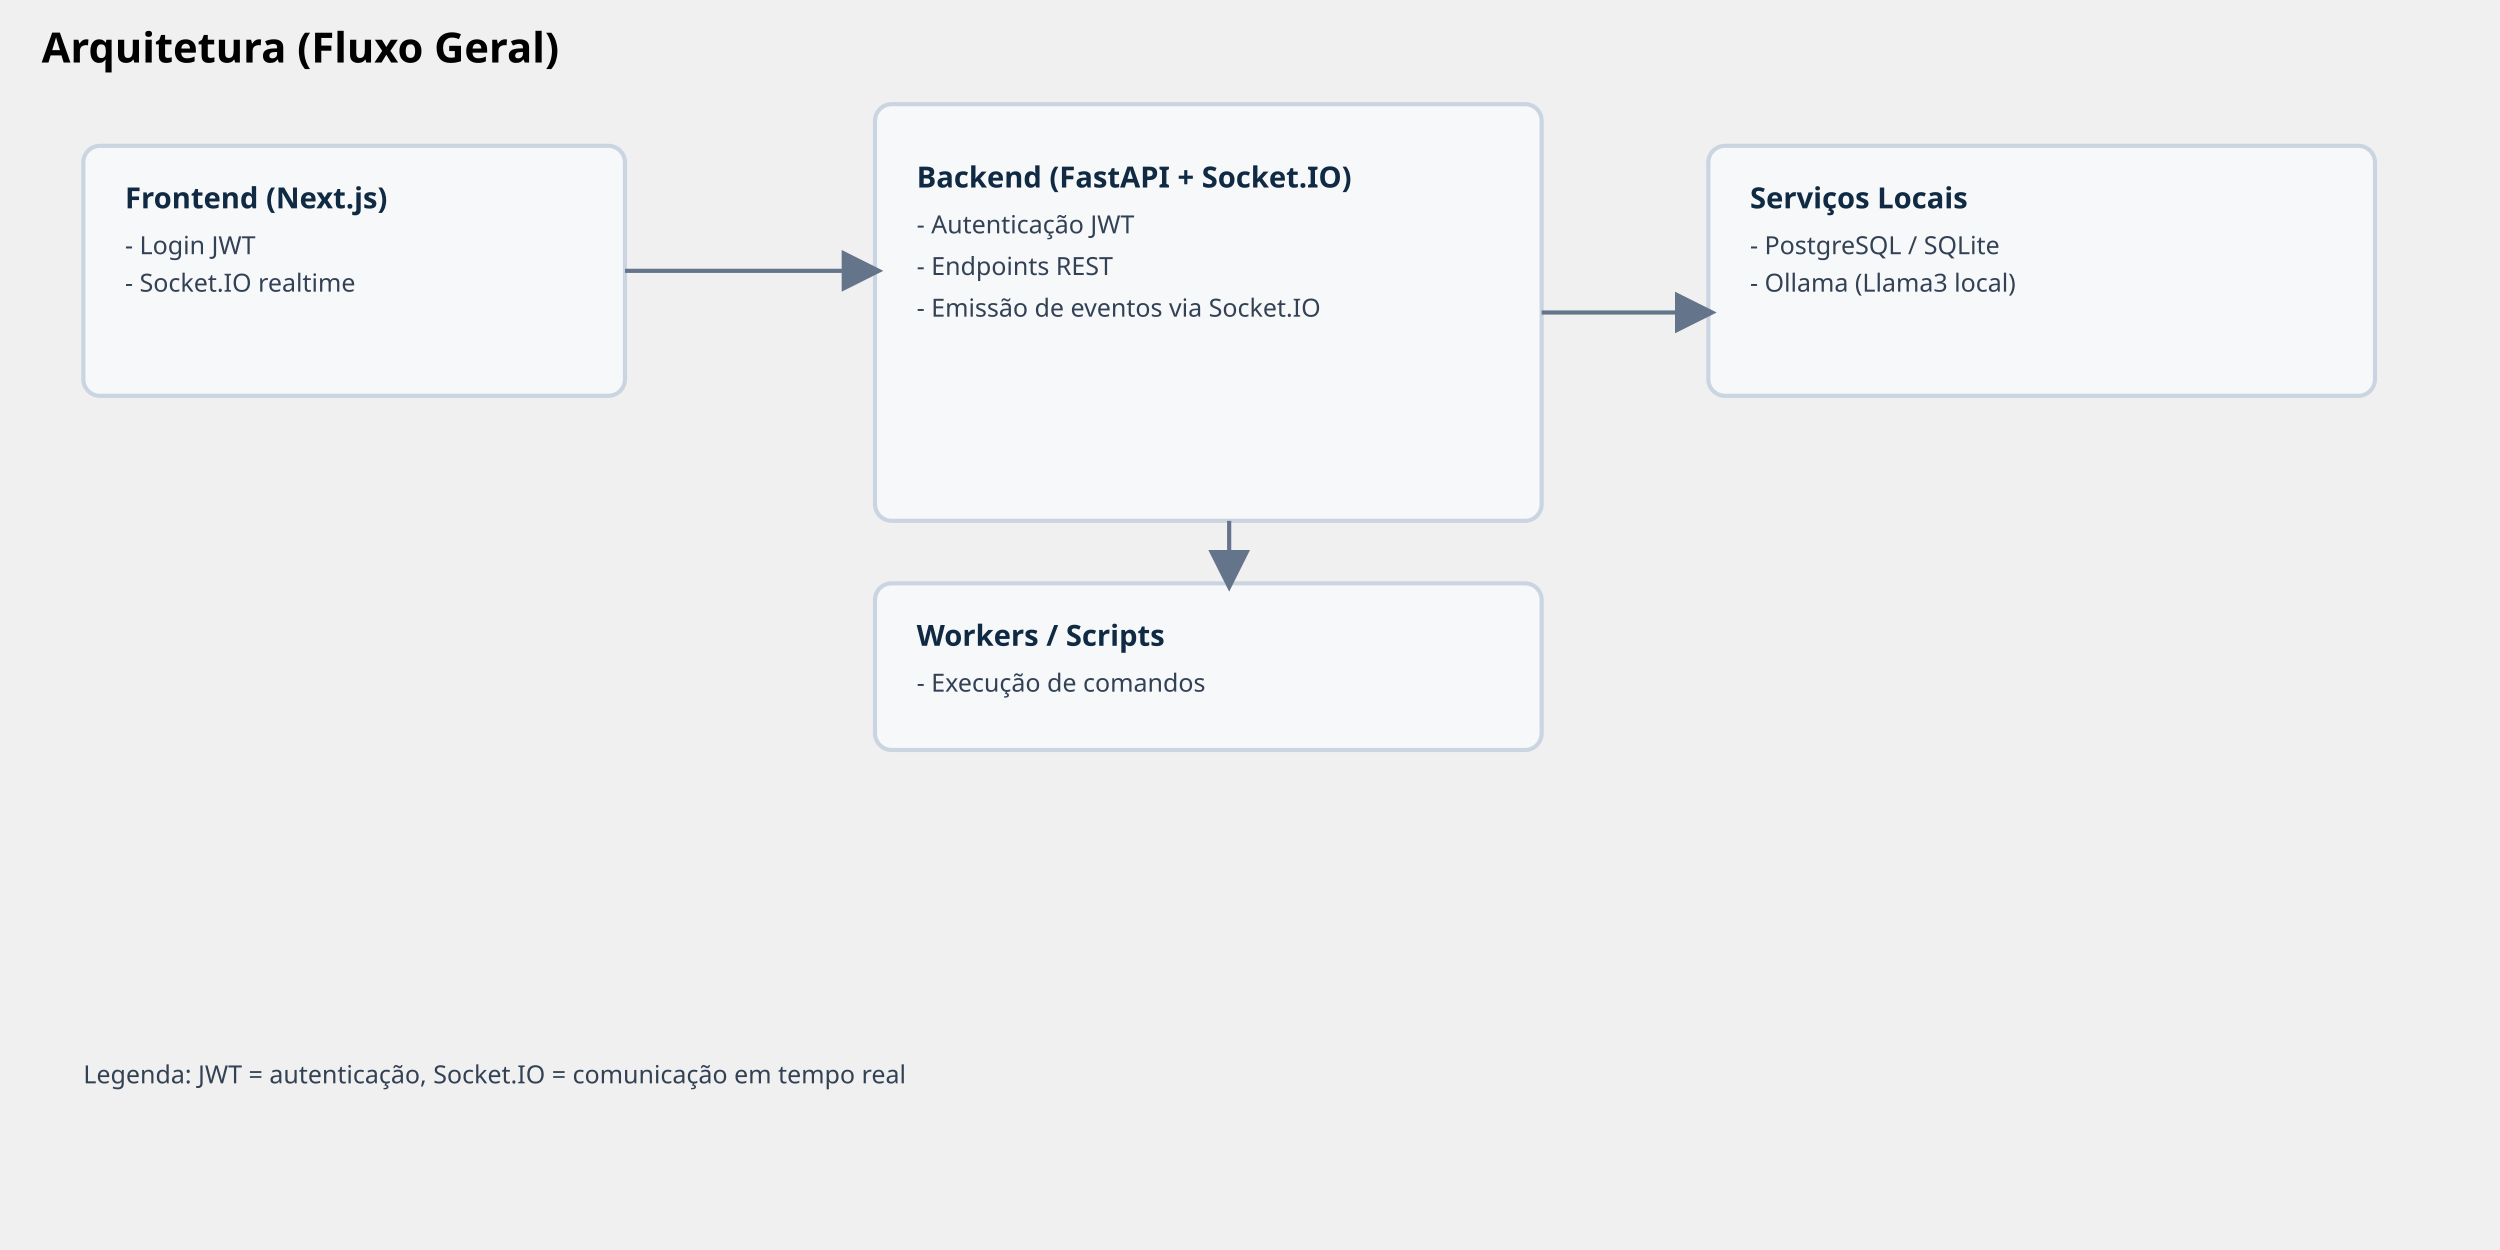
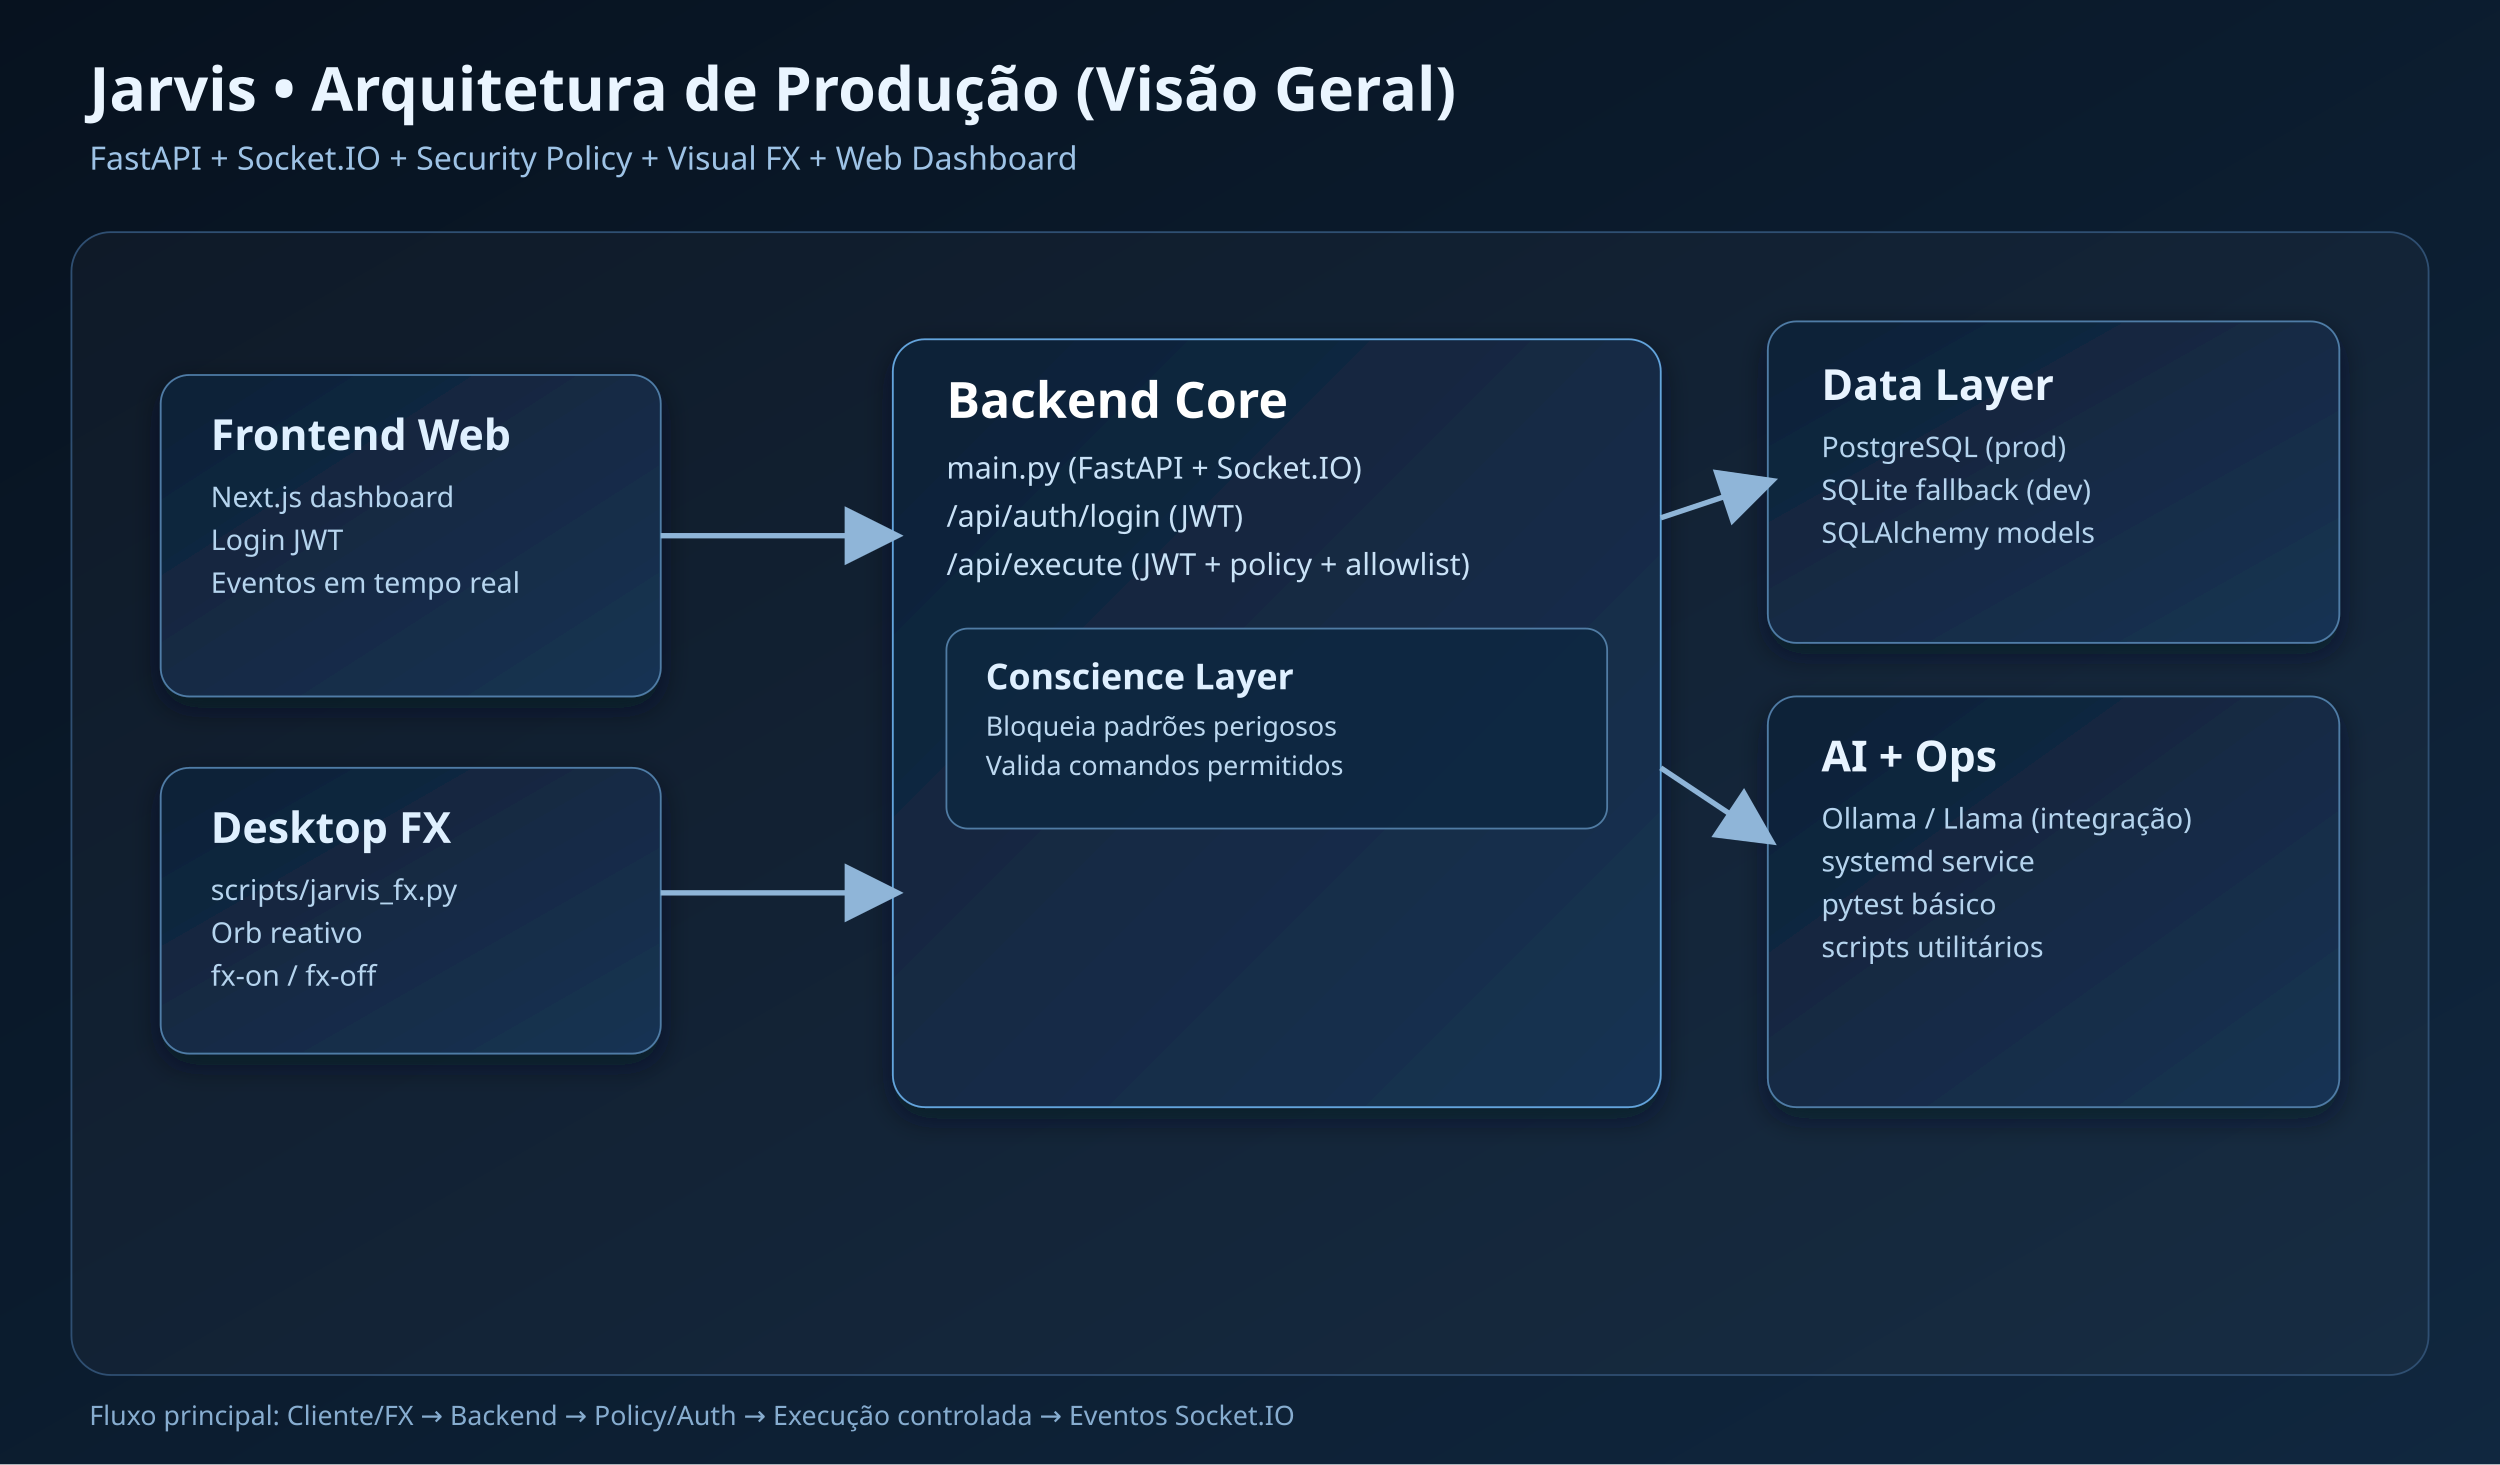
- <svg xmlns="http://www.w3.org/2000/svg" width="1200" height="600" viewBox="0 0 1200 600">
-   <style>
-     .title{font: 700 20px/1.2 sans-serif}
-     .node{fill:#f6f8fa;stroke:#cbd5e1;stroke-width:2;rx:8}
-     .text{font:600 14px/1.2 sans-serif;fill:#102a43}
-     .sub{font:400 12px/1.2 sans-serif;fill:#334155}
-     .arrow{stroke:#64748b;stroke-width:2;marker-end:url(#arrow)}
-   </style>
+ <svg xmlns="http://www.w3.org/2000/svg" width="1400" height="820" viewBox="0 0 1400 820" role="img" aria-labelledby="title desc">
  <defs>
-     <marker id="arrow" markerWidth="10" markerHeight="10" refX="8" refY="5" orient="auto">
-       <path d="M0,0 L10,5 L0,10 z" fill="#64748b" />
+     <linearGradient id="bg" x1="0" x2="1" y1="0" y2="1">
+       <stop offset="0%" stop-color="#07121f" />
+       <stop offset="100%" stop-color="#10273f" />
+     </linearGradient>
+     <linearGradient id="panel" x1="0" x2="1" y1="0" y2="1">
+       <stop offset="0%" stop-color="#0f2136" />
+       <stop offset="100%" stop-color="#173353" />
+     </linearGradient>
+     <marker id="arrow" markerWidth="11" markerHeight="11" refX="9" refY="5.5" orient="auto">
+       <path d="M0,0 L11,5.5 L0,11 z" fill="#8fb5d8" />
    </marker>
+     <filter id="shadow" x="-20%" y="-20%" width="140%" height="140%">
+       <feDropShadow dx="0" dy="6" stdDeviation="8" flood-color="#02101c" flood-opacity="0.55" />
+     </filter>
  </defs>
-   <text x="20" y="30" class="title">Arquitetura (Fluxo Geral)</text>
-   <rect x="40" y="70" width="260" height="120" class="node" />
-   <text x="60" y="100" class="text">Frontend (Next.js)</text>
-   <text x="60" y="122" class="sub">- Login JWT</text>
-   <text x="60" y="140" class="sub">- Socket.IO realtime</text>
-   <rect x="420" y="50" width="320" height="200" class="node" />
-   <text x="440" y="90" class="text">Backend (FastAPI + Socket.IO)</text>
-   <text x="440" y="112" class="sub">- Autenticação JWT</text>
-   <text x="440" y="132" class="sub">- Endpoints REST</text>
-   <text x="440" y="152" class="sub">- Emissão de eventos via Socket.IO</text>
-   <rect x="820" y="70" width="320" height="120" class="node" />
-   <text x="840" y="100" class="text">Serviços Locais</text>
-   <text x="840" y="122" class="sub">- PostgreSQL / SQLite</text>
-   <text x="840" y="140" class="sub">- Ollama (Llama3 local)</text>
-   <line x1="300" y1="130" x2="420" y2="130" class="arrow" />
-   <line x1="740" y1="150" x2="820" y2="150" class="arrow" />
-   <rect x="420" y="280" width="320" height="80" class="node" />
-   <text x="440" y="310" class="text">Workers / Scripts</text>
-   <text x="440" y="332" class="sub">- Execução de comandos</text>
-   <line x1="590" y1="250" x2="590" y2="280" class="arrow" />
-   <text x="40" y="520" class="sub">Legenda: JWT = autenticação, Socket.IO = comunicação em tempo real</text>
+   <rect width="1400" height="820" fill="url(#bg)" />
+   <text x="50" y="62" fill="#eaf5ff" font-size="34" font-family="Verdana" font-weight="700">Jarvis • Arquitetura de Produção (Visão Geral)</text>
+   <text x="50" y="95" fill="#9ec3e6" font-size="18" font-family="Verdana">FastAPI + Socket.IO + Security Policy + Visual FX + Web Dashboard</text>
+   <rect x="40" y="130" width="1320" height="640" rx="22" fill="rgba(255,255,255,0.03)" stroke="#2f4f72" />
+   <rect x="90" y="210" width="280" height="180" rx="16" fill="url(#panel)" stroke="#4f7ca6" filter="url(#shadow)" />
+   <text x="118" y="252" fill="#dff0ff" font-size="24" font-family="Verdana" font-weight="700">Frontend Web</text>
+   <text x="118" y="284" fill="#b5d4ee" font-size="16" font-family="Verdana">Next.js dashboard</text>
+   <text x="118" y="308" fill="#b5d4ee" font-size="16" font-family="Verdana">Login JWT</text>
+   <text x="118" y="332" fill="#b5d4ee" font-size="16" font-family="Verdana">Eventos em tempo real</text>
+   <rect x="90" y="430" width="280" height="160" rx="16" fill="url(#panel)" stroke="#4f7ca6" filter="url(#shadow)" />
+   <text x="118" y="472" fill="#dff0ff" font-size="24" font-family="Verdana" font-weight="700">Desktop FX</text>
+   <text x="118" y="504" fill="#b5d4ee" font-size="16" font-family="Verdana">scripts/jarvis_fx.py</text>
+   <text x="118" y="528" fill="#b5d4ee" font-size="16" font-family="Verdana">Orb reativo</text>
+   <text x="118" y="552" fill="#b5d4ee" font-size="16" font-family="Verdana">fx-on / fx-off</text>
+   <rect x="500" y="190" width="430" height="430" rx="18" fill="url(#panel)" stroke="#63a4dc" filter="url(#shadow)" />
+   <text x="530" y="234" fill="#ffffff" font-size="28" font-family="Verdana" font-weight="700">Backend Core</text>
+   <text x="530" y="268" fill="#c9e2f7" font-size="17" font-family="Verdana">main.py (FastAPI + Socket.IO)</text>
+   <text x="530" y="295" fill="#c9e2f7" font-size="17" font-family="Verdana">/api/auth/login (JWT)</text>
+   <text x="530" y="322" fill="#c9e2f7" font-size="17" font-family="Verdana">/api/execute (JWT + policy + allowlist)</text>
+   <rect x="530" y="352" width="370" height="112" rx="12" fill="rgba(13,39,64,0.8)" stroke="#507ca4" />
+   <text x="552" y="386" fill="#dff0ff" font-size="20" font-family="Verdana" font-weight="700">Conscience Layer</text>
+   <text x="552" y="412" fill="#bcd8f0" font-size="15" font-family="Verdana">Bloqueia padrões perigosos</text>
+   <text x="552" y="434" fill="#bcd8f0" font-size="15" font-family="Verdana">Valida comandos permitidos</text>
+   <rect x="990" y="180" width="320" height="180" rx="16" fill="url(#panel)" stroke="#4f7ca6" filter="url(#shadow)" />
+   <text x="1020" y="224" fill="#e8f4ff" font-size="24" font-family="Verdana" font-weight="700">Data Layer</text>
+   <text x="1020" y="256" fill="#b5d4ee" font-size="16" font-family="Verdana">PostgreSQL (prod)</text>
+   <text x="1020" y="280" fill="#b5d4ee" font-size="16" font-family="Verdana">SQLite fallback (dev)</text>
+   <text x="1020" y="304" fill="#b5d4ee" font-size="16" font-family="Verdana">SQLAlchemy models</text>
+   <rect x="990" y="390" width="320" height="230" rx="16" fill="url(#panel)" stroke="#4f7ca6" filter="url(#shadow)" />
+   <text x="1020" y="432" fill="#e8f4ff" font-size="24" font-family="Verdana" font-weight="700">AI + Ops</text>
+   <text x="1020" y="464" fill="#b5d4ee" font-size="16" font-family="Verdana">Ollama / Llama (integração)</text>
+   <text x="1020" y="488" fill="#b5d4ee" font-size="16" font-family="Verdana">systemd service</text>
+   <text x="1020" y="512" fill="#b5d4ee" font-size="16" font-family="Verdana">pytest básico</text>
+   <text x="1020" y="536" fill="#b5d4ee" font-size="16" font-family="Verdana">scripts utilitários</text>
+   <path d="M370 300 L500 300" stroke="#8fb5d8" stroke-width="3" marker-end="url(#arrow)" />
+   <path d="M370 500 L500 500" stroke="#8fb5d8" stroke-width="3" marker-end="url(#arrow)" />
+   <path d="M930 290 L990 270" stroke="#8fb5d8" stroke-width="3" marker-end="url(#arrow)" />
+   <path d="M930 430 L990 470" stroke="#8fb5d8" stroke-width="3" marker-end="url(#arrow)" />
+   <text x="50" y="798" fill="#87add0" font-size="15" font-family="Verdana">Fluxo principal: Cliente/FX → Backend → Policy/Auth → Execução controlada → Eventos Socket.IO</text>
</svg>
